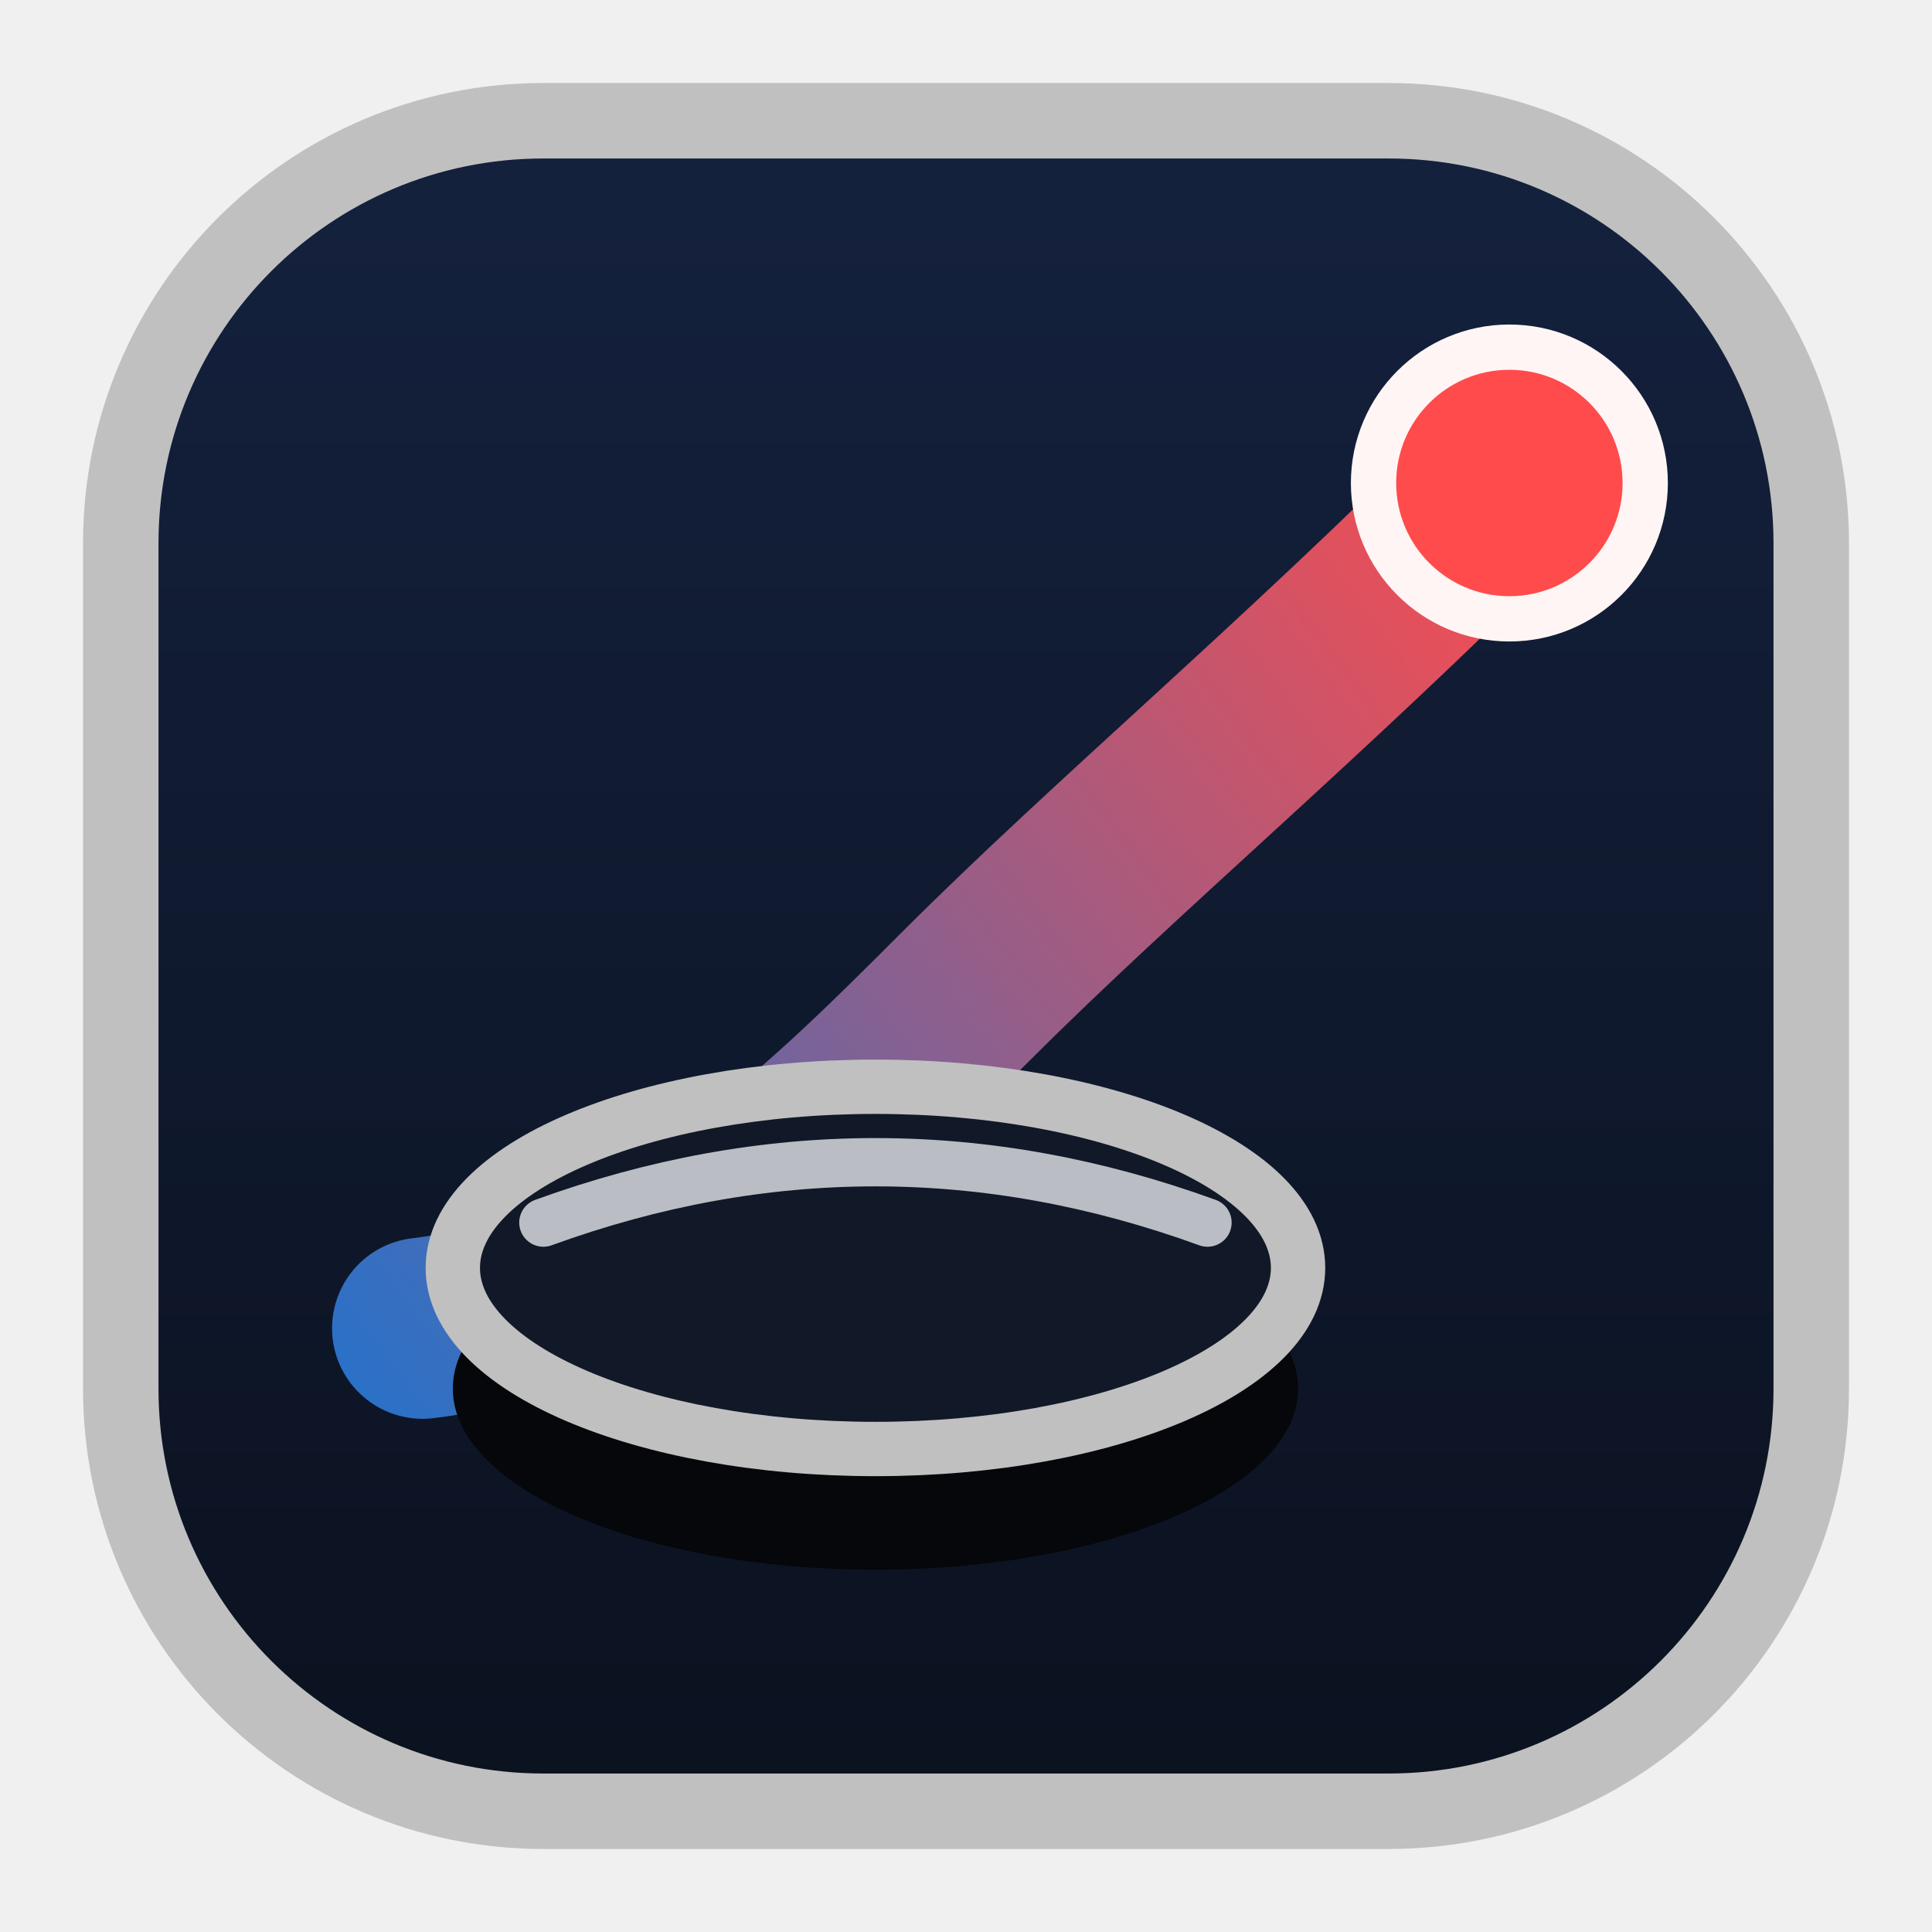
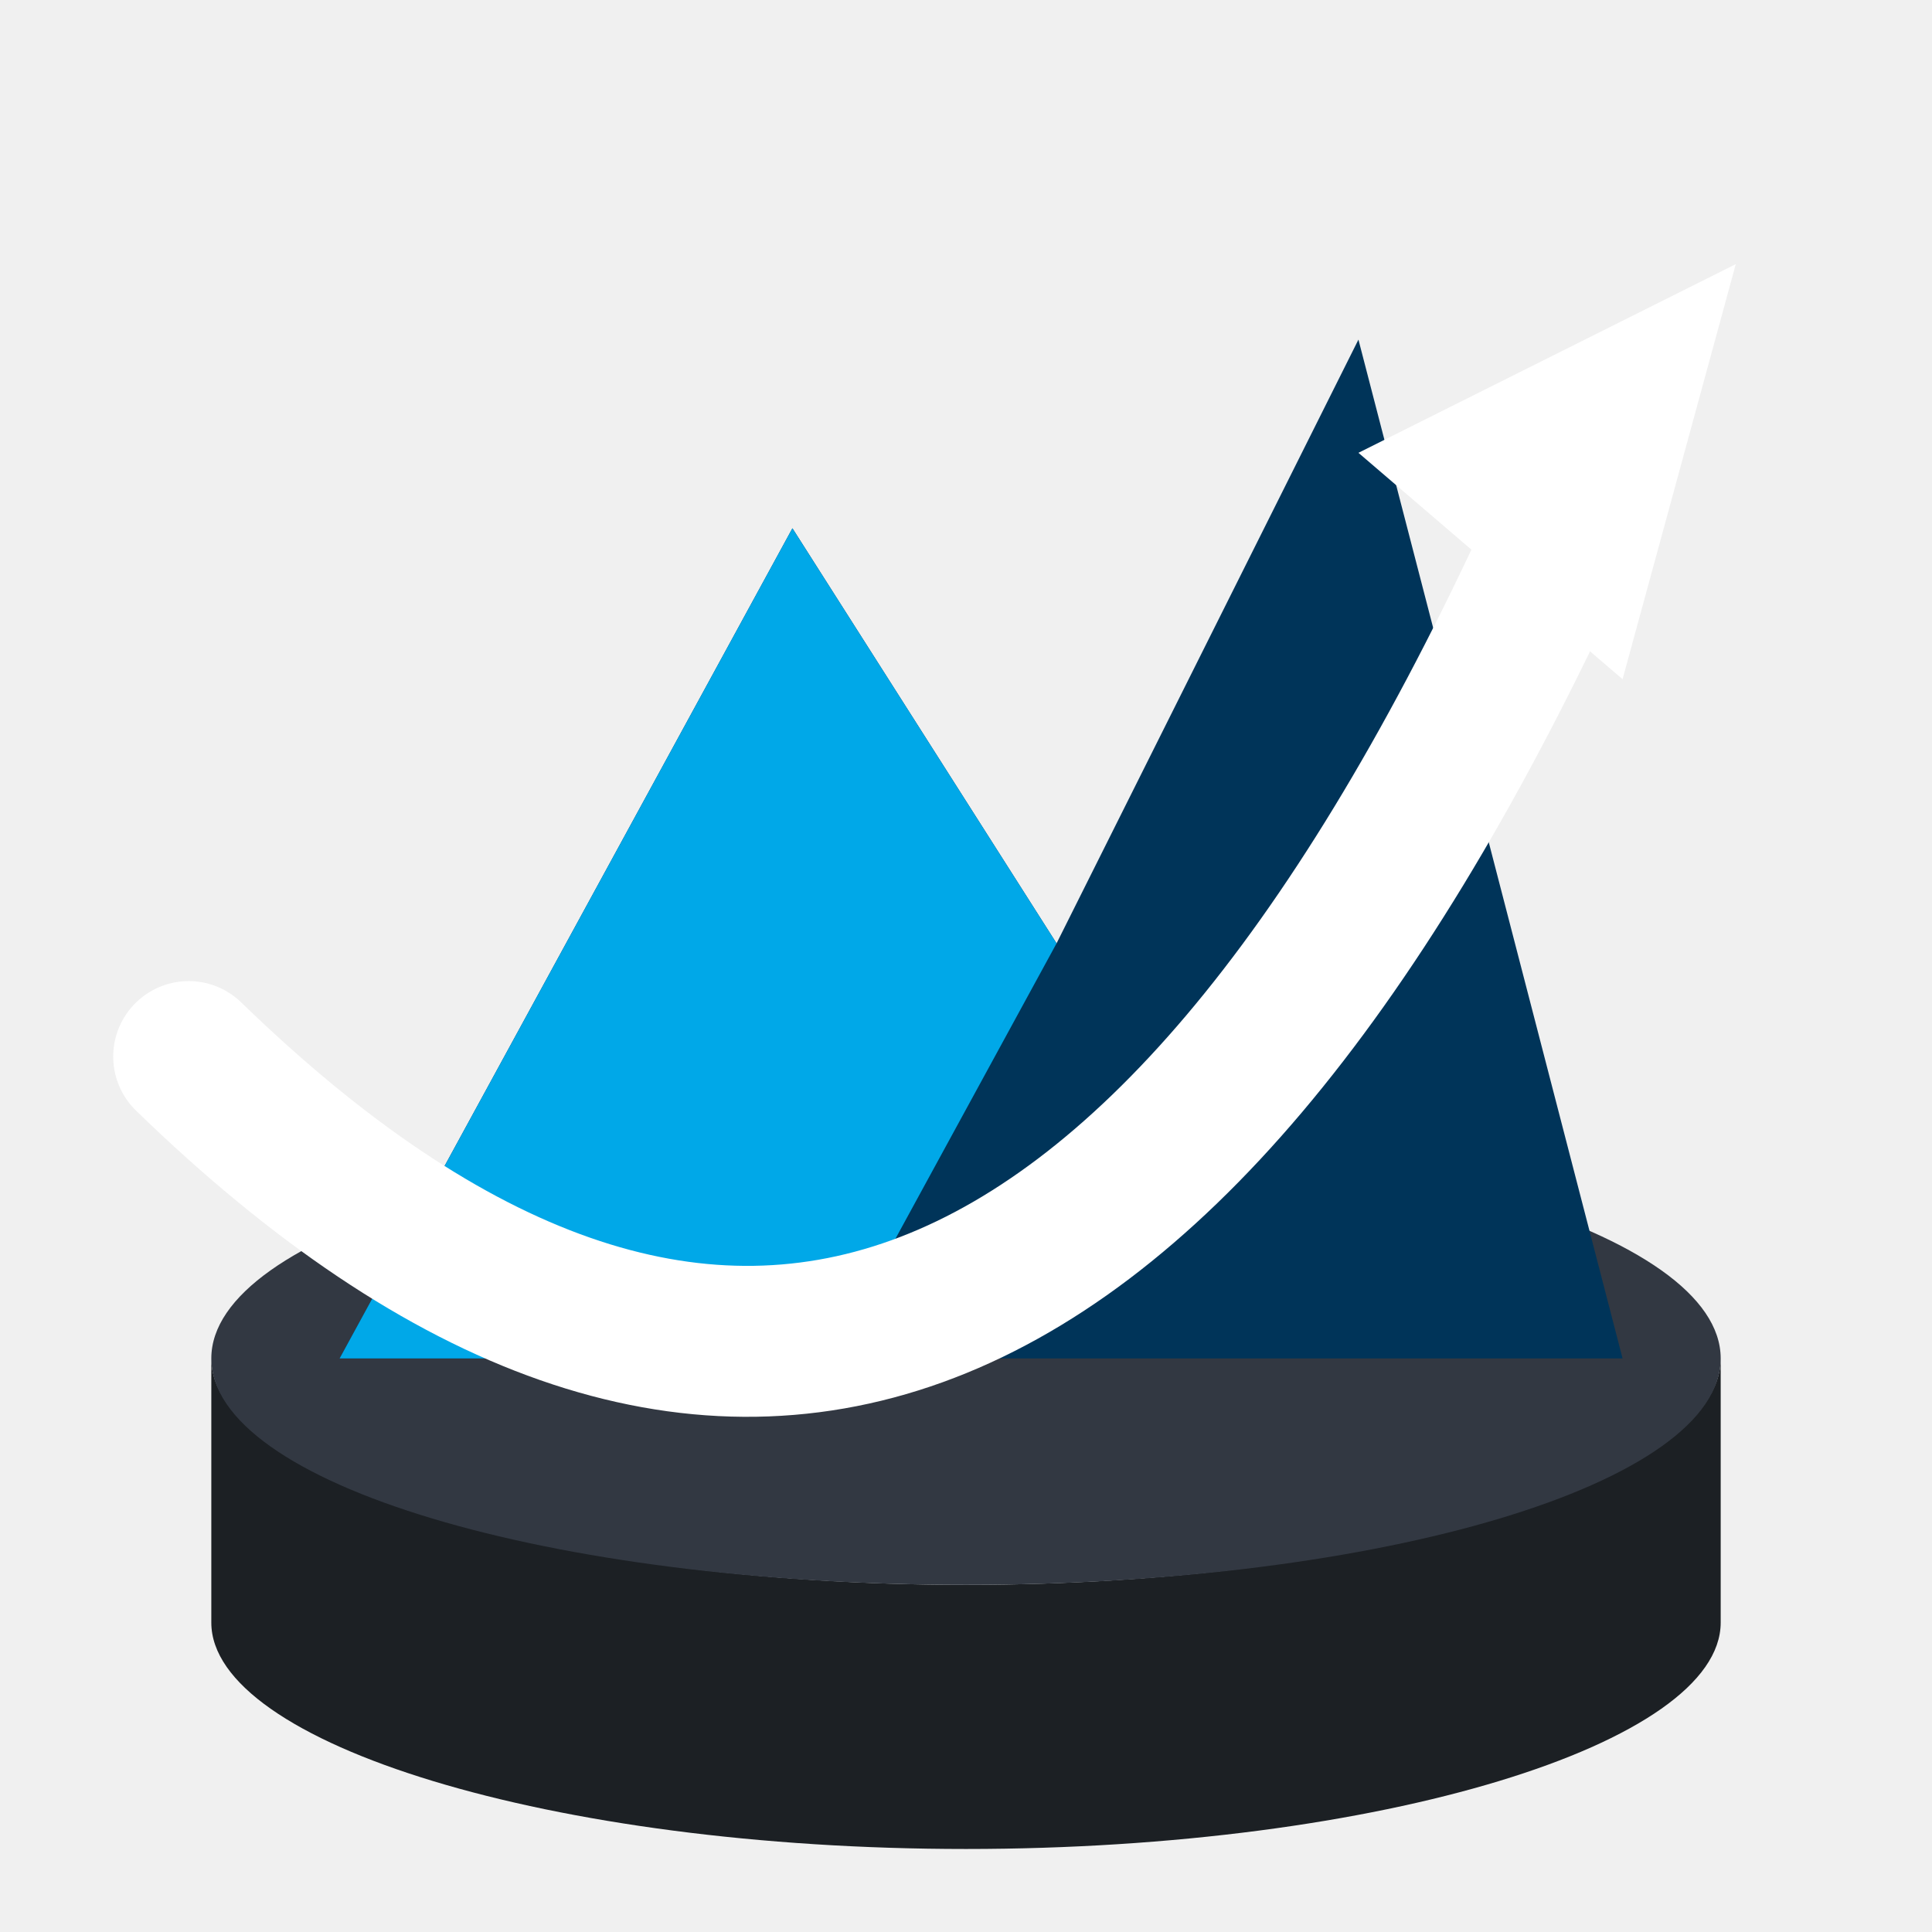
- <svg xmlns="http://www.w3.org/2000/svg" viewBox="0 0 64 64" role="img" aria-label="NHL Age Curves favicon">
-   <defs>
-     <linearGradient id="curve" x1="12" y1="46" x2="52" y2="16" gradientUnits="userSpaceOnUse">
-       <stop offset="0" stop-color="#2b71c7" />
-       <stop offset="1" stop-color="#ff4b4b" />
-     </linearGradient>
-     <linearGradient id="ice" x1="32" y1="6" x2="32" y2="58" gradientUnits="userSpaceOnUse">
-       <stop offset="0" stop-color="#14213d" />
-       <stop offset="1" stop-color="#0b1220" />
-     </linearGradient>
-   </defs>
-   <rect x="4" y="4" width="56" height="56" rx="14" fill="url(#ice)" stroke="#c0c0c0" stroke-width="2.5" />
-   <path d="M14 44 C22 43, 27 38, 32 33 C37 28, 43 23, 50 16" fill="none" stroke="url(#curve)" stroke-width="6" stroke-linecap="round" stroke-linejoin="round" />
-   <circle cx="50" cy="16" r="4.5" fill="#ff4b4b" stroke="#fff5f5" stroke-width="1.5" />
-   <ellipse cx="29" cy="46" rx="14" ry="6" fill="#05070b" />
-   <ellipse cx="29" cy="42" rx="14" ry="6" fill="#111827" stroke="#c0c0c0" stroke-width="1.8" />
-   <path d="M18 40.5 Q29 36.5 40 40.5" fill="none" stroke="#e5e7eb" stroke-opacity="0.8" stroke-width="1.6" stroke-linecap="round" />
+ <svg xmlns="http://www.w3.org/2000/svg" viewBox="0 0 256 256" width="100%" height="100%">
+   <path d="M28 180 v35 c0 16 45 30 100 30 s100 -14 100 -30 v-35 c0 16 -45 30 -100 30 s-100 -14 -100 -30 z" fill="#1c2024" />
+   <ellipse cx="128" cy="180" rx="100" ry="30" fill="#323842" />
+   <polygon points="45,180 105,70 140,125 180,45 215,180" fill="#003459" />
+   <polygon points="45,180 105,70 140,125 110,180" fill="#00a8e8" />
+   <path d="M 25 140 Q 128 240 205 75" fill="none" stroke="#ffffff" stroke-width="20" stroke-linecap="round" />
+   <polygon points="180,60 230,35 215,90" fill="#ffffff" />
</svg>
